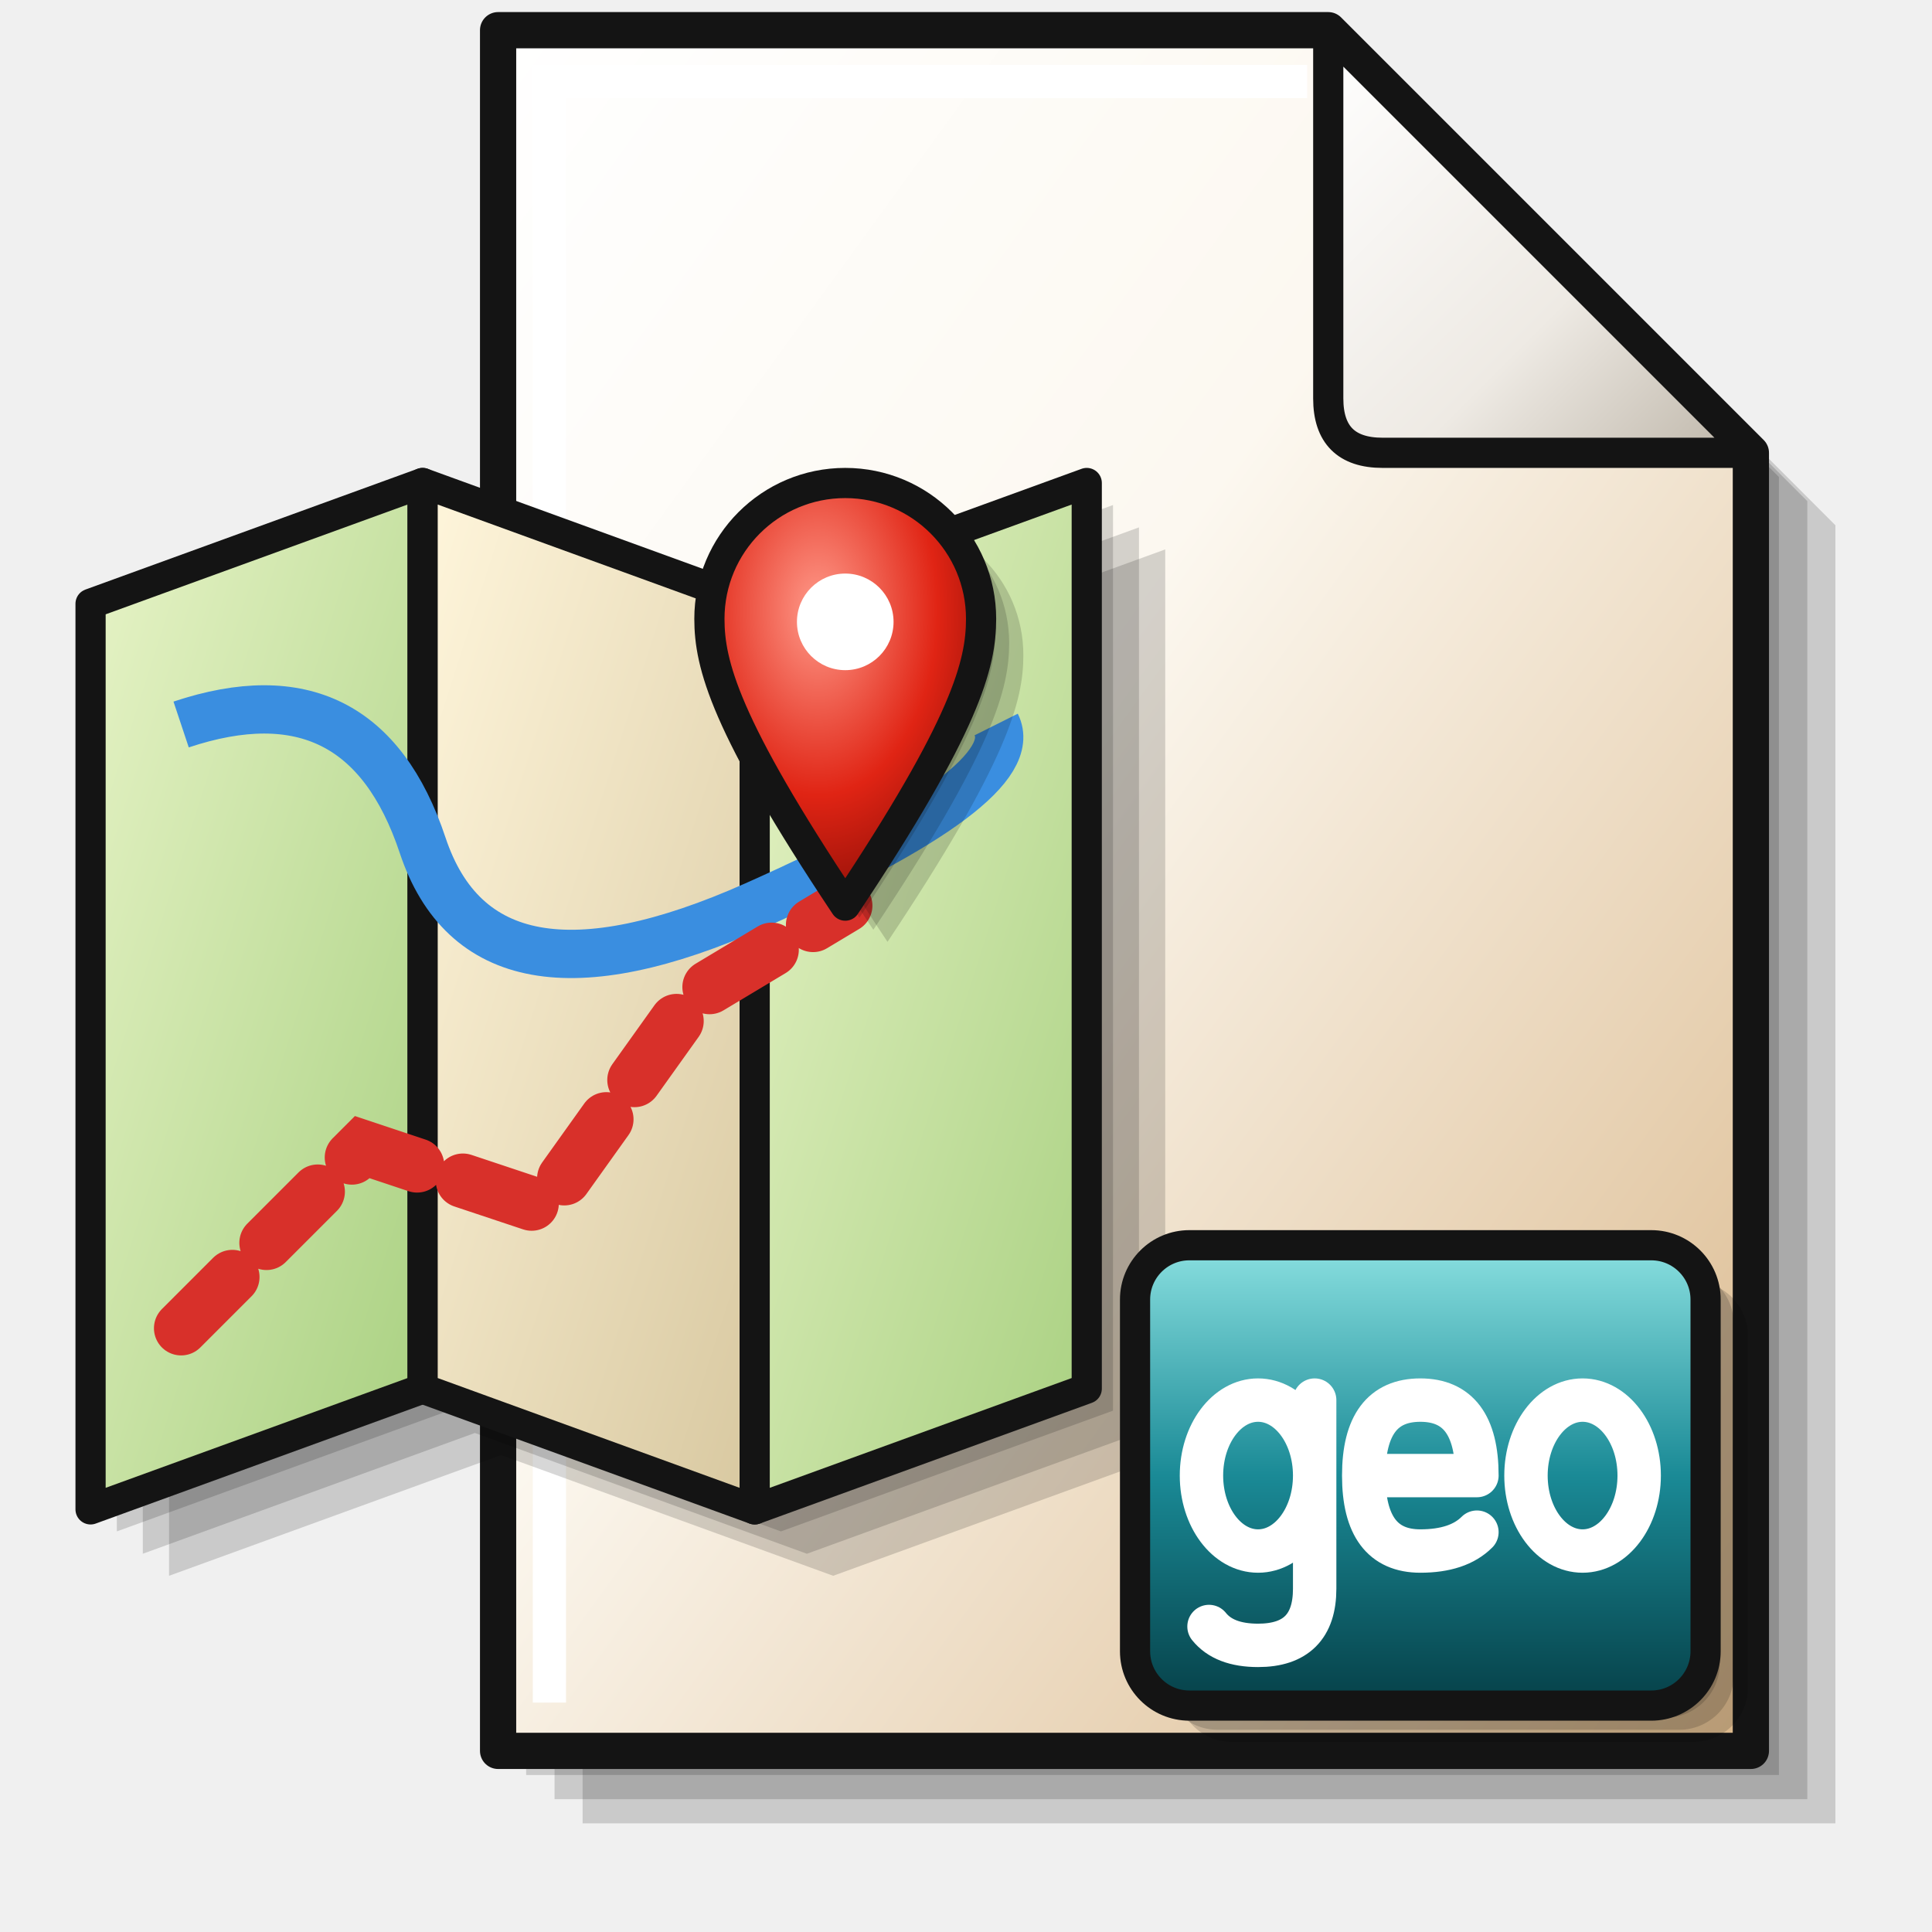
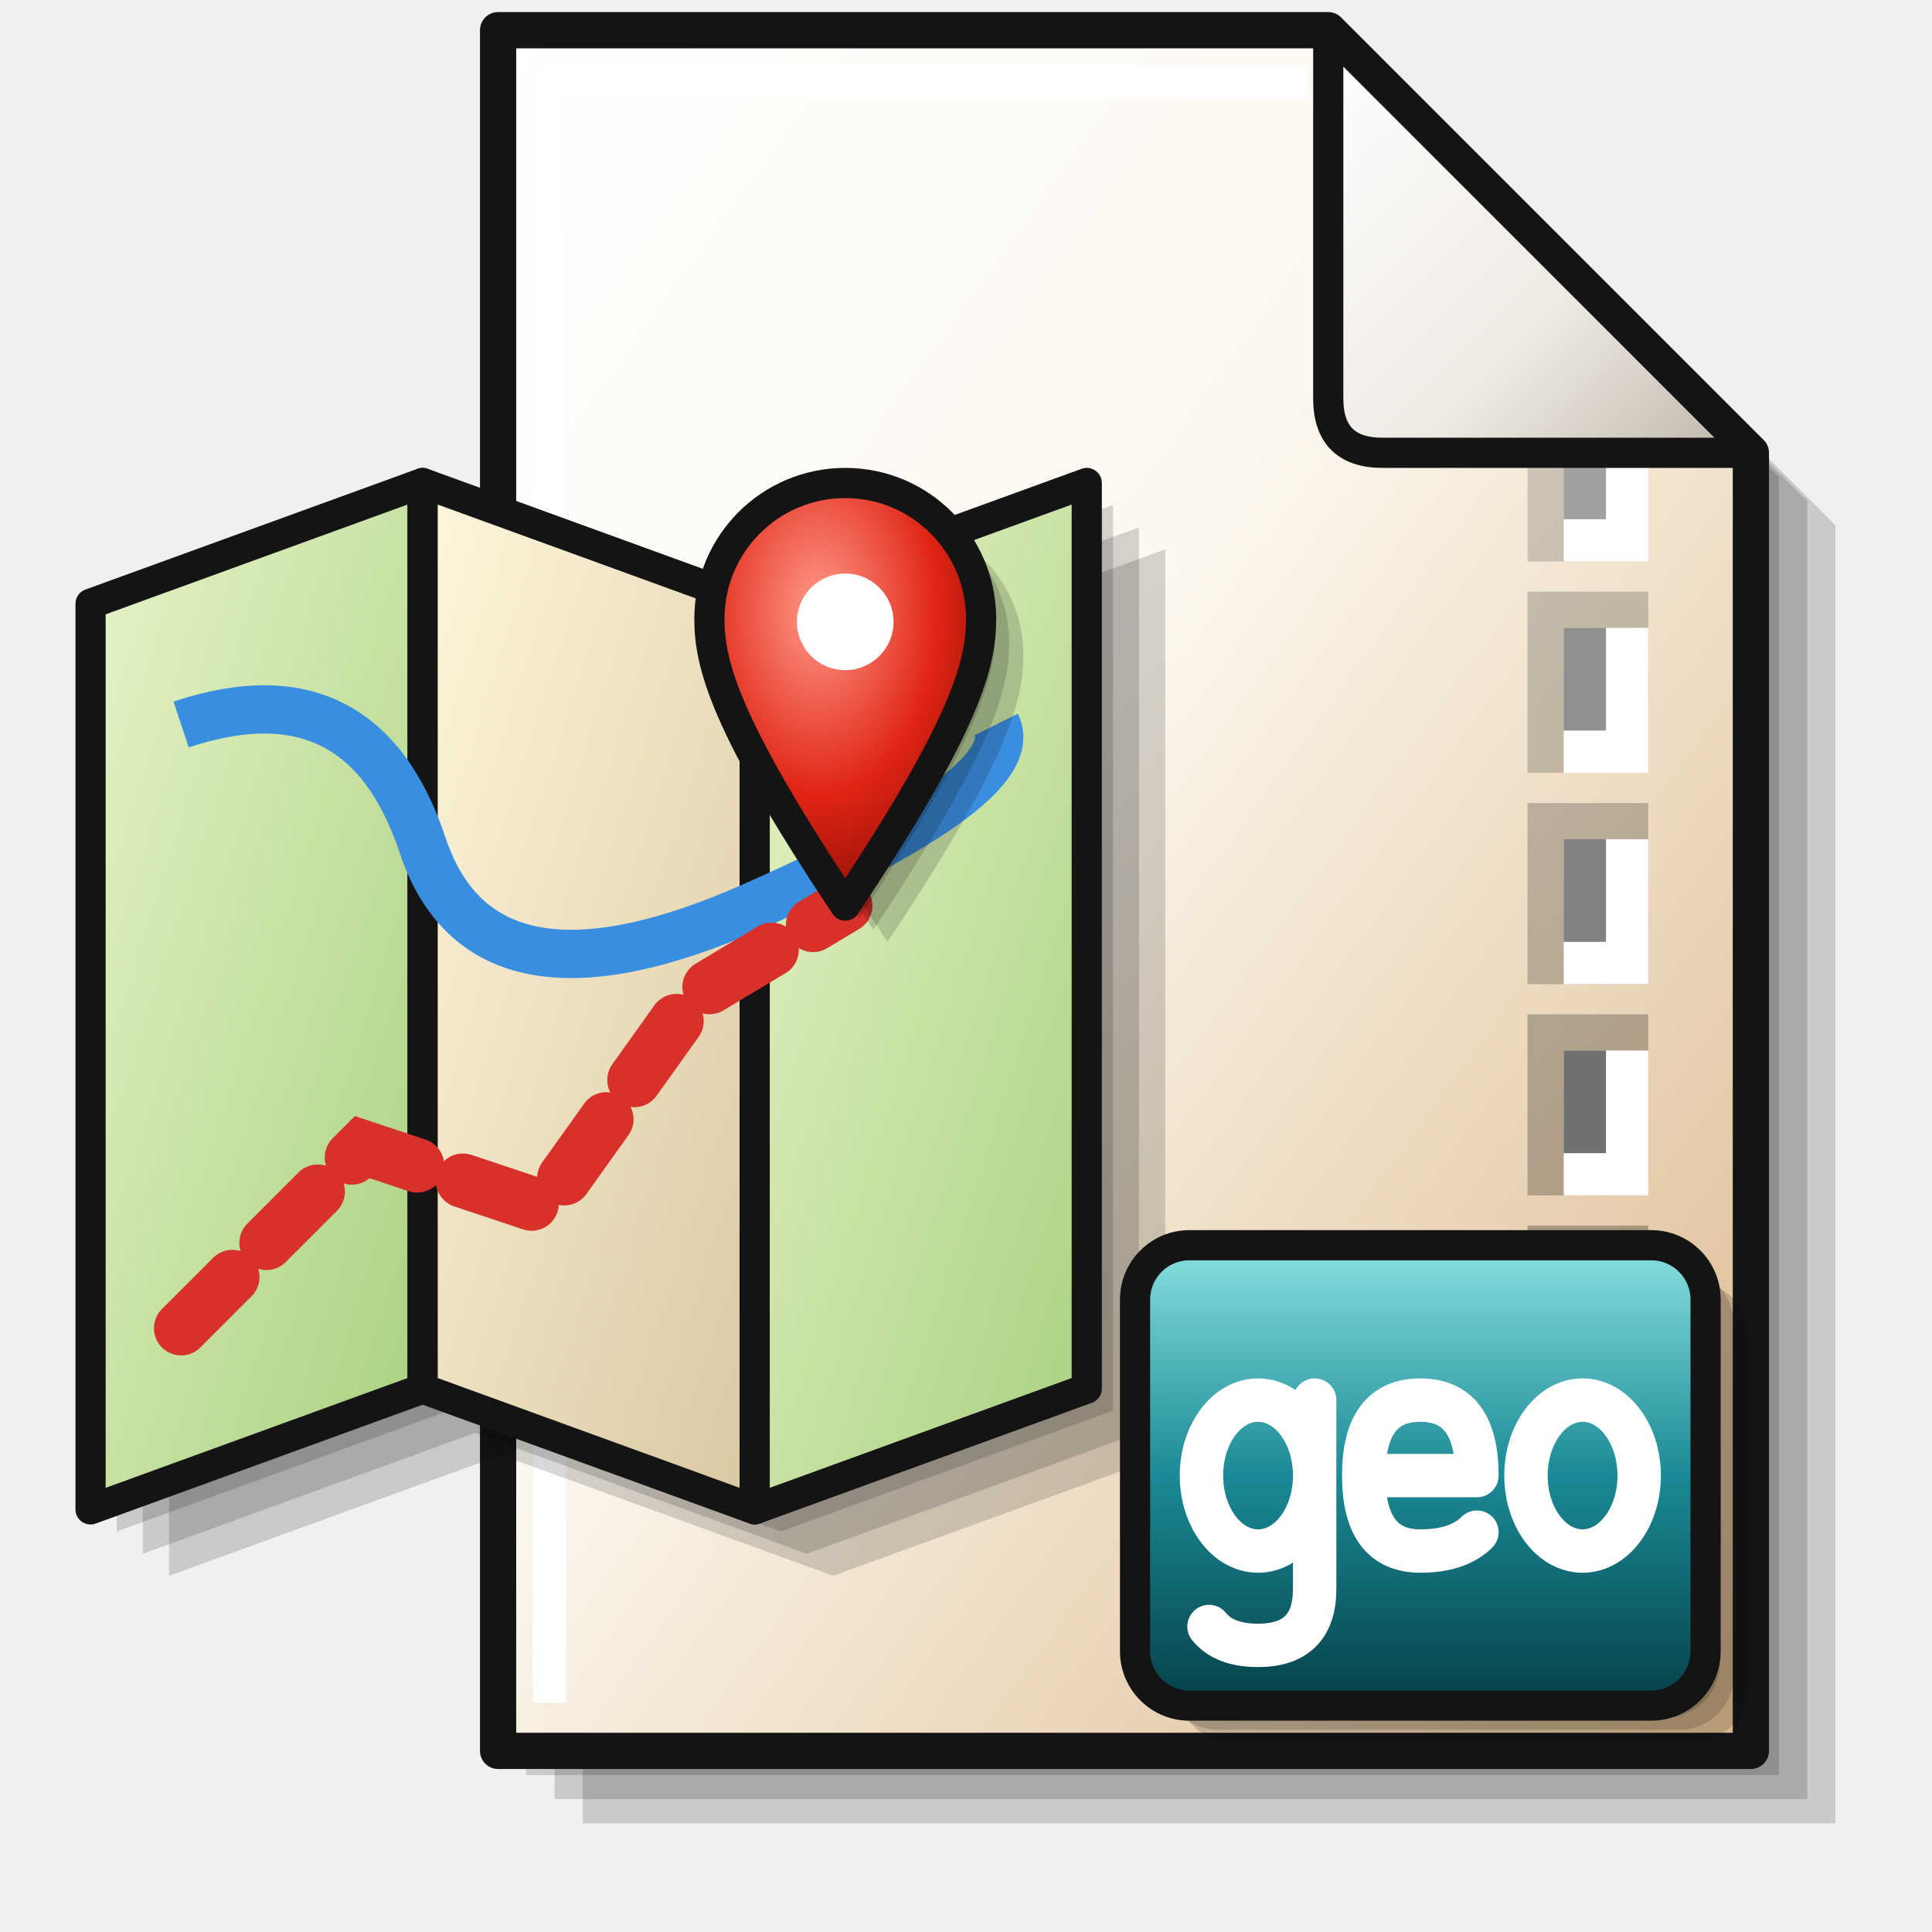
<svg xmlns="http://www.w3.org/2000/svg" width="64" height="64" viewBox="0 0 64 64">
  <defs>
    <linearGradient id="l1" x1="0" y1="0" x2="1" y2="1">
      <stop offset="0" stop-color="#ffffff" />
      <stop offset="0.42" stop-color="#fcf8f0" />
      <stop offset="1" stop-color="#d9b688" />
    </linearGradient>
    <linearGradient id="l2" x1="0" y1="0" x2="1" y2="1">
      <stop offset="0" stop-color="#ffffff" />
      <stop offset="0.6" stop-color="#eeeae4" />
      <stop offset="1" stop-color="#bdb5a8" />
    </linearGradient>
    <linearGradient id="l3" x1="0" y1="0" x2="1" y2="1">
      <stop offset="0" stop-color="#e8f4c8" />
      <stop offset="1" stop-color="#a8d080" />
    </linearGradient>
    <linearGradient id="l4" x1="0" y1="0" x2="1" y2="1">
      <stop offset="0" stop-color="#fff6dc" />
      <stop offset="1" stop-color="#d8c8a0" />
    </linearGradient>
    <linearGradient id="l5" x1="0" y1="0" x2="1" y2="1">
      <stop offset="0" stop-color="#e8f4c8" />
      <stop offset="1" stop-color="#a8d080" />
    </linearGradient>
    <radialGradient id="r6" cx="0.4" cy="0.3" r="0.8" fx="0.4" fy="0.3">
      <stop offset="0" stop-color="#ff9a8a" />
      <stop offset="0.55" stop-color="#e02414" />
      <stop offset="1" stop-color="#7a0a04" />
    </radialGradient>
    <linearGradient id="l7" x1="0" y1="0" x2="0" y2="1">
      <stop offset="0" stop-color="#8ae0e0" />
      <stop offset="0.5" stop-color="#1a8a96" />
      <stop offset="1" stop-color="#064048" />
    </linearGradient>
  </defs>
  <g>
    <path d="M16.5,1H44L58,15V58H16.5Z" fill="#000" fill-opacity="0.160" transform="translate(0.93,0.80)" />
    <path d="M16.5,1H44L58,15V58H16.5Z" fill="#000" fill-opacity="0.160" transform="translate(1.87,1.60)" />
    <path d="M16.5,1H44L58,15V58H16.5Z" fill="#000" fill-opacity="0.160" transform="translate(2.80,2.40)" />
  </g>
  <path d="M16.5,1H44L58,15V58H16.5Z" fill="url(#l1)" stroke="#141414" stroke-width="1.2" stroke-linejoin="round" />
  <path d="M18.2,56.4V2.7H43.3" fill="none" stroke="#fff" stroke-width="1.1" />
+   <path d="M50.6,12.6h4.0v6.0h-4.0Z" fill="#000" fill-opacity="0.165" />
+   <path d="M51.8,13.8h2.8v4.8h-2.8Z" fill="#fff" />
+   <path d="M51.8,13.8h1.4v3.4h-1.4Z" fill="#000" fill-opacity="0.374" />
+   <path d="M50.6,19.6h4.0v6.0h-4.0Z" fill="#000" fill-opacity="0.192" />
+   <path d="M51.8,20.8h2.8v4.8h-2.8Z" fill="#fff" />
+   <path d="M51.8,20.8h1.4v3.4h-1.4Z" fill="#000" fill-opacity="0.435" />
+   <path d="M50.6,26.6h4.0v6.0h-4.0Z" fill="#000" fill-opacity="0.219" />
+   <path d="M51.8,27.8h2.8v4.8h-2.8Z" fill="#fff" />
+   <path d="M51.8,27.8h1.4v3.4h-1.4Z" fill="#000" fill-opacity="0.496" />
+   <path d="M50.6,33.6h4.0v6.0h-4.0Z" fill="#000" fill-opacity="0.246" />
+   <path d="M51.8,34.8h2.8v4.8h-2.8Z" fill="#fff" />
+   <path d="M51.8,34.8h1.4v3.4h-1.4Z" fill="#000" fill-opacity="0.558" />
+   <path d="M50.6,40.6h4.0v6.0h-4.0Z" fill="#000" fill-opacity="0.273" />
+   <path d="M51.8,41.8h2.8v4.8h-2.8Z" fill="#fff" />
+   <path d="M51.8,41.8h1.4v3.4h-1.4Z" fill="#000" fill-opacity="0.619" />
+   <path d="M50.6,47.6h4.0v6.0h-4.0Z" fill="#000" fill-opacity="0.300" />
+   <path d="M51.8,48.8h2.8v4.8h-2.8Z" fill="#fff" />
+   <path d="M51.8,48.8h1.4v3.4h-1.4Z" fill="#000" fill-opacity="0.680" />
  <path d="M44,1V13.2Q44,15 45.8,15H58Z" fill="url(#l2)" stroke="#141414" stroke-width="1" stroke-linejoin="round" />
  <g>
    <path d="M3,20L14,16L25,20L36,16L36,46L25,50L14,46L3,50Z" fill="#000" fill-opacity="0.160" transform="translate(0.87,0.73)" />
    <path d="M3,20L14,16L25,20L36,16L36,46L25,50L14,46L3,50Z" fill="#000" fill-opacity="0.160" transform="translate(1.73,1.47)" />
    <path d="M3,20L14,16L25,20L36,16L36,46L25,50L14,46L3,50Z" fill="#000" fill-opacity="0.160" transform="translate(2.60,2.20)" />
  </g>
  <path d="M3,20L14,16L14,46L3,50Z" fill="url(#l3)" stroke="#141414" stroke-width="1" stroke-linejoin="round" />
  <path d="M14,16L25,20L25,50L14,46Z" fill="url(#l4)" stroke="#141414" stroke-width="1" stroke-linejoin="round" />
  <path d="M25,20L36,16L36,46L25,50Z" fill="url(#l5)" stroke="#141414" stroke-width="1" stroke-linejoin="round" />
  <path d="M6,24Q12,22 14,28T25,30T33,24" fill="none" stroke="#3a8ee0" stroke-width="1.6" />
  <path d="M6,44L12,38L18,40L23,33L28,30" fill="none" stroke="#d8302a" stroke-width="1.8" stroke-dasharray="2.4 1.6" stroke-linecap="round" />
  <g>
    <path d="M28,30C24,24 23.5,22 23.5,20.5A4.5,4.5 0 0 1 32.5,20.5C32.5,22 32,24 28,30Z" fill="#000" fill-opacity="0.160" transform="translate(0.47,0.40)" />
    <path d="M28,30C24,24 23.5,22 23.5,20.5A4.5,4.5 0 0 1 32.5,20.5C32.5,22 32,24 28,30Z" fill="#000" fill-opacity="0.160" transform="translate(0.93,0.80)" />
    <path d="M28,30C24,24 23.5,22 23.5,20.5A4.5,4.5 0 0 1 32.5,20.5C32.5,22 32,24 28,30Z" fill="#000" fill-opacity="0.160" transform="translate(1.40,1.20)" />
  </g>
  <path d="M28,30C24,24 23.5,22 23.5,20.5A4.5,4.5 0 0 1 32.5,20.5C32.5,22 32,24 28,30Z" fill="url(#r6)" stroke="#141414" stroke-width="1" stroke-linejoin="round" />
  <path d="M29.6,20.6A1.6,1.6 0 1 0 26.4,20.6A1.6,1.6 0 1 0 29.6,20.6Z" fill="#ffffff" />
  <g>
    <g>
      <path d="M39.4,41.25H54.7A1.8,1.8 0 0 1 56.5,43.05V54.7A1.8,1.8 0 0 1 54.7,56.5H39.4A1.8,1.8 0 0 1 37.6,54.7V43.05A1.8,1.8 0 0 1 39.4,41.25Z" fill="#000" fill-opacity="0.160" transform="translate(0.47,0.40)" />
      <path d="M39.4,41.25H54.7A1.8,1.8 0 0 1 56.5,43.05V54.7A1.8,1.8 0 0 1 54.7,56.5H39.4A1.8,1.8 0 0 1 37.6,54.7V43.05A1.8,1.8 0 0 1 39.4,41.25Z" fill="#000" fill-opacity="0.160" transform="translate(0.93,0.80)" />
      <path d="M39.4,41.25H54.7A1.8,1.8 0 0 1 56.5,43.05V54.7A1.8,1.8 0 0 1 54.7,56.5H39.4A1.8,1.8 0 0 1 37.6,54.7V43.05A1.8,1.8 0 0 1 39.4,41.25Z" fill="#000" fill-opacity="0.160" transform="translate(1.40,1.20)" />
    </g>
    <path d="M39.4,41.25H54.7A1.8,1.8 0 0 1 56.5,43.05V54.7A1.8,1.8 0 0 1 54.7,56.5H39.4A1.8,1.8 0 0 1 37.6,54.7V43.05A1.8,1.8 0 0 1 39.4,41.25Z" fill="url(#l7)" stroke="#141414" stroke-width="1" stroke-linejoin="round" />
    <g transform="translate(39.80,51.38) scale(1.25)" fill="none" stroke="#fff" stroke-width="1.15" stroke-linecap="round" stroke-linejoin="round">
      <path d="M1.5,-4A1.5,2 0 1 0 1.5,0A1.5,2 0 1 0 1.5,-4M3,-4V1Q3,2.5 1.5,2.5Q.6,2.5 .2,2" transform="translate(0.00,0)" />
      <path d="M0,-2H3Q3,-4 1.5,-4Q0,-4 0,-2Q0,0 1.5,0Q2.5,0 3,-.5" transform="translate(4.30,0)" />
      <path d="M1.5,-4A1.5,2 0 1 0 1.5,0A1.5,2 0 1 0 1.5,-4" transform="translate(8.60,0)" />
    </g>
  </g>
</svg>
